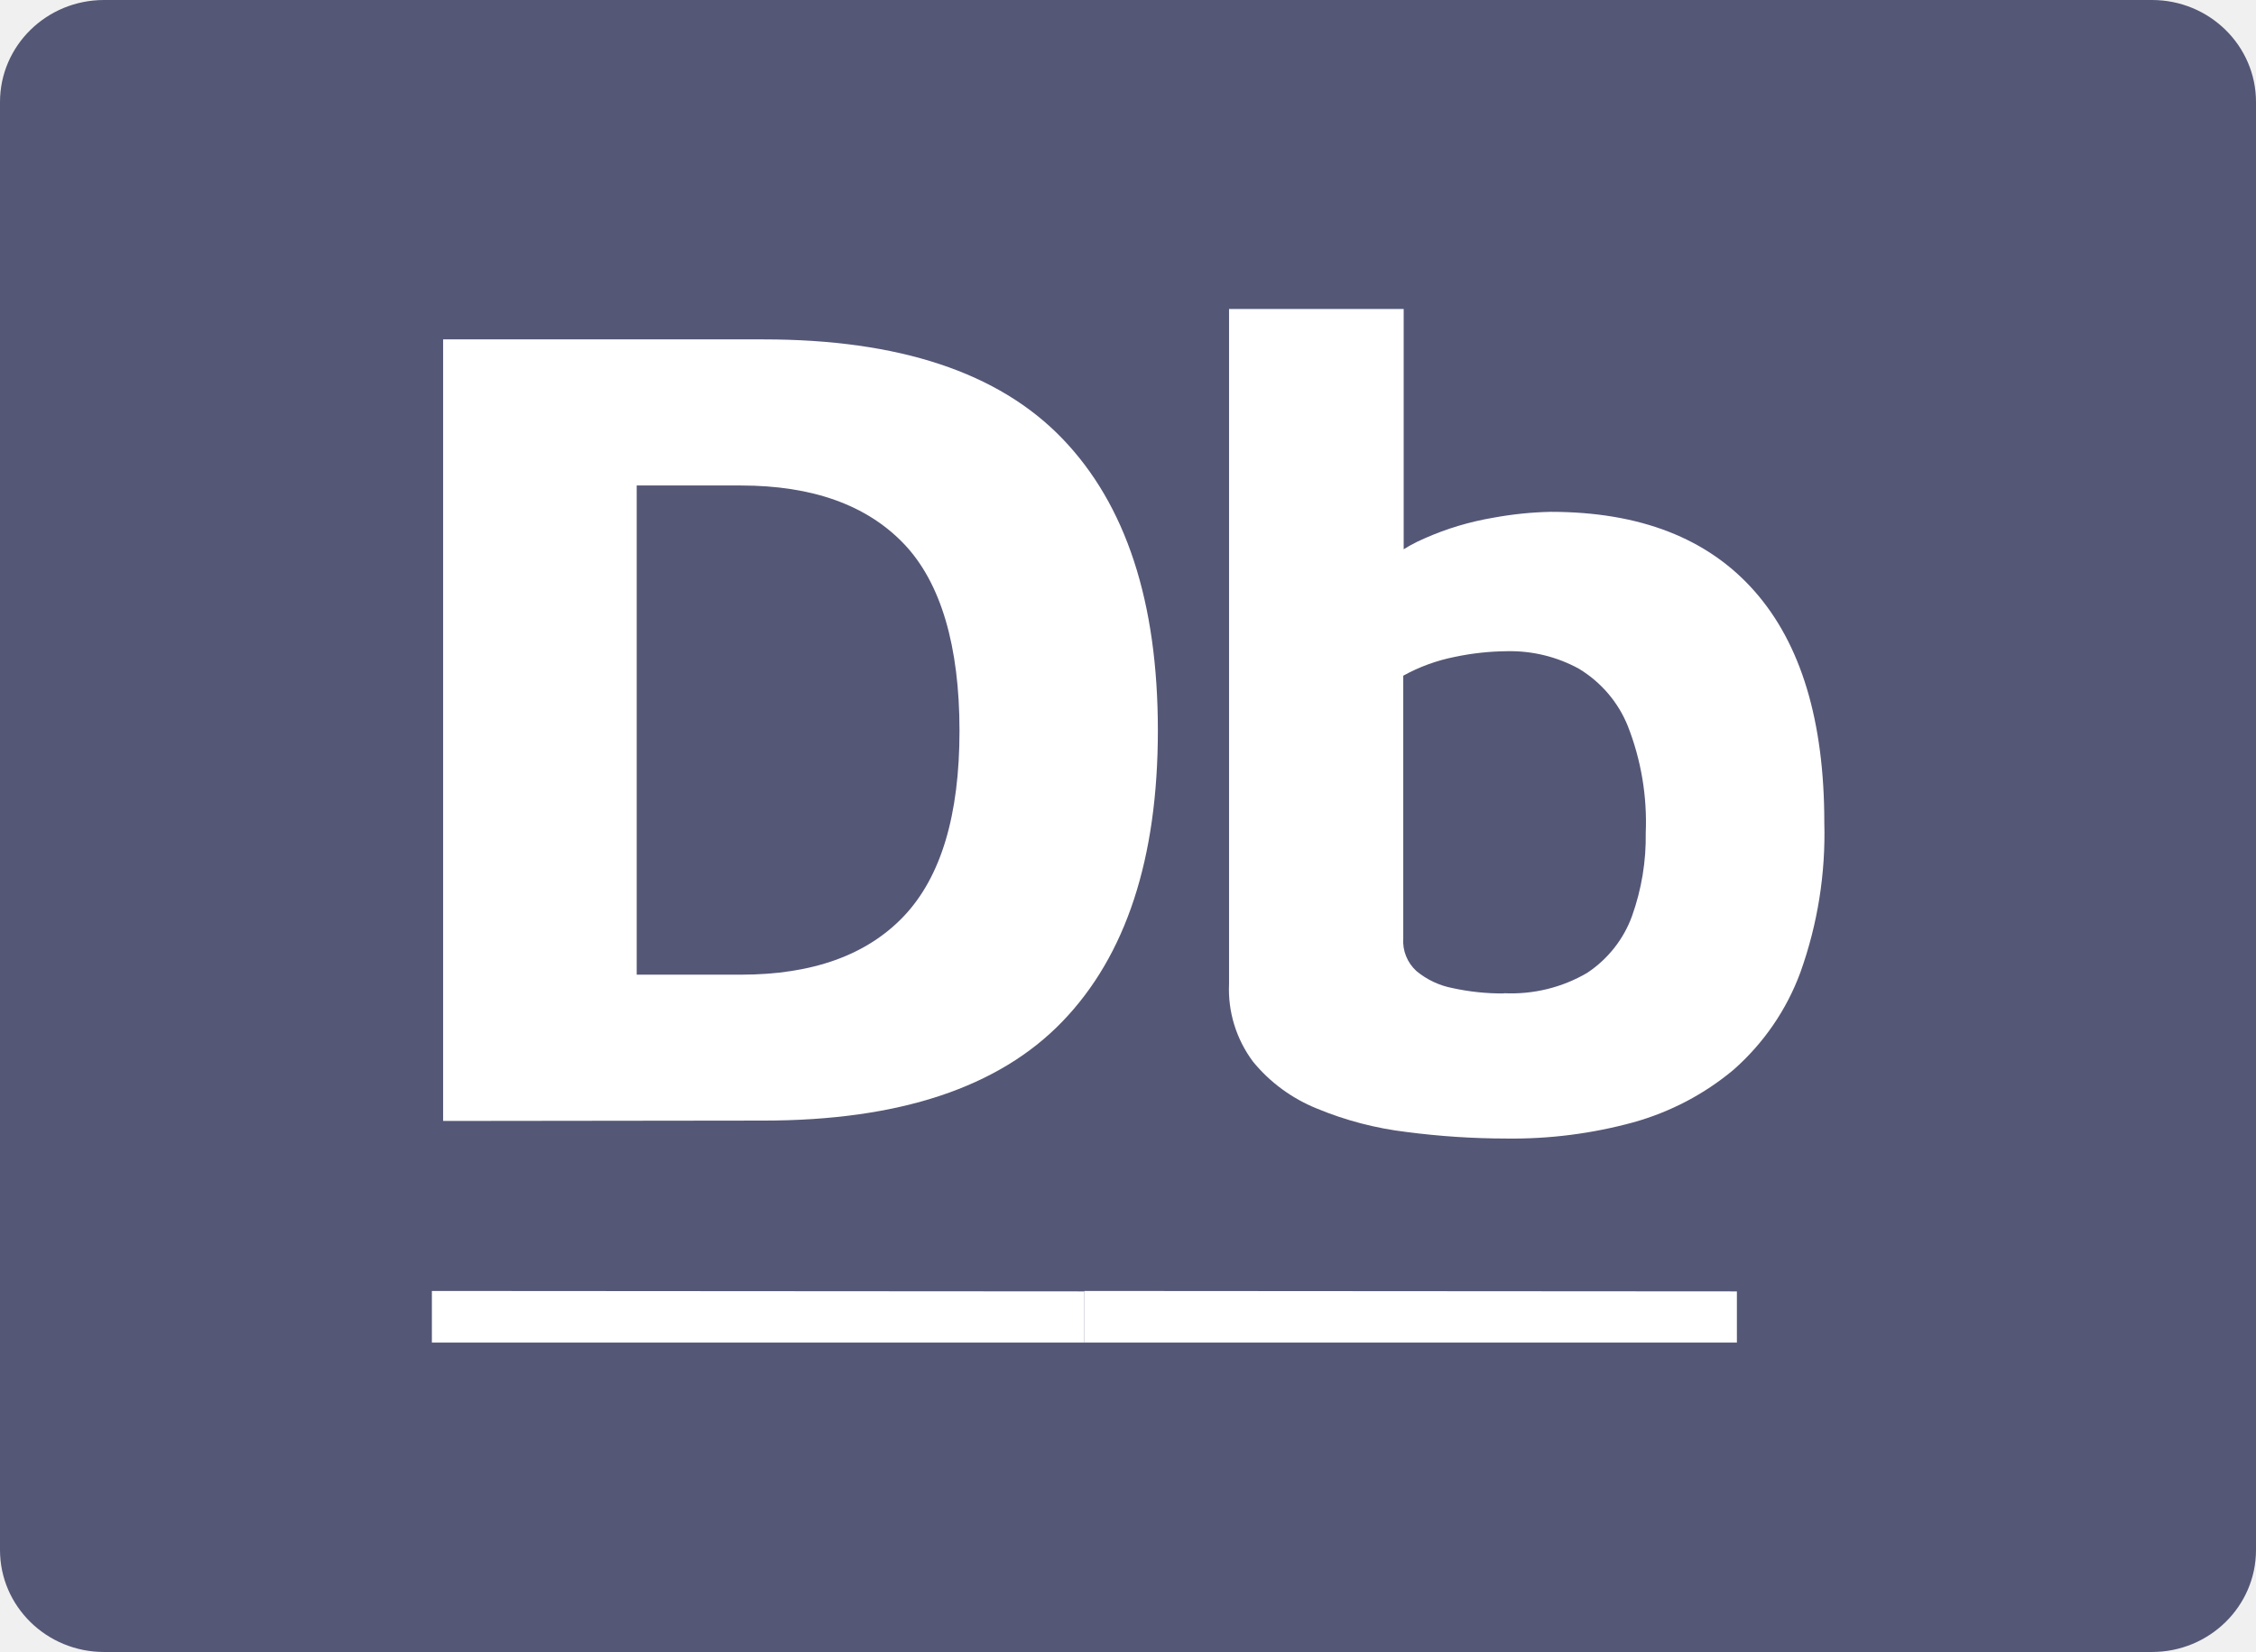
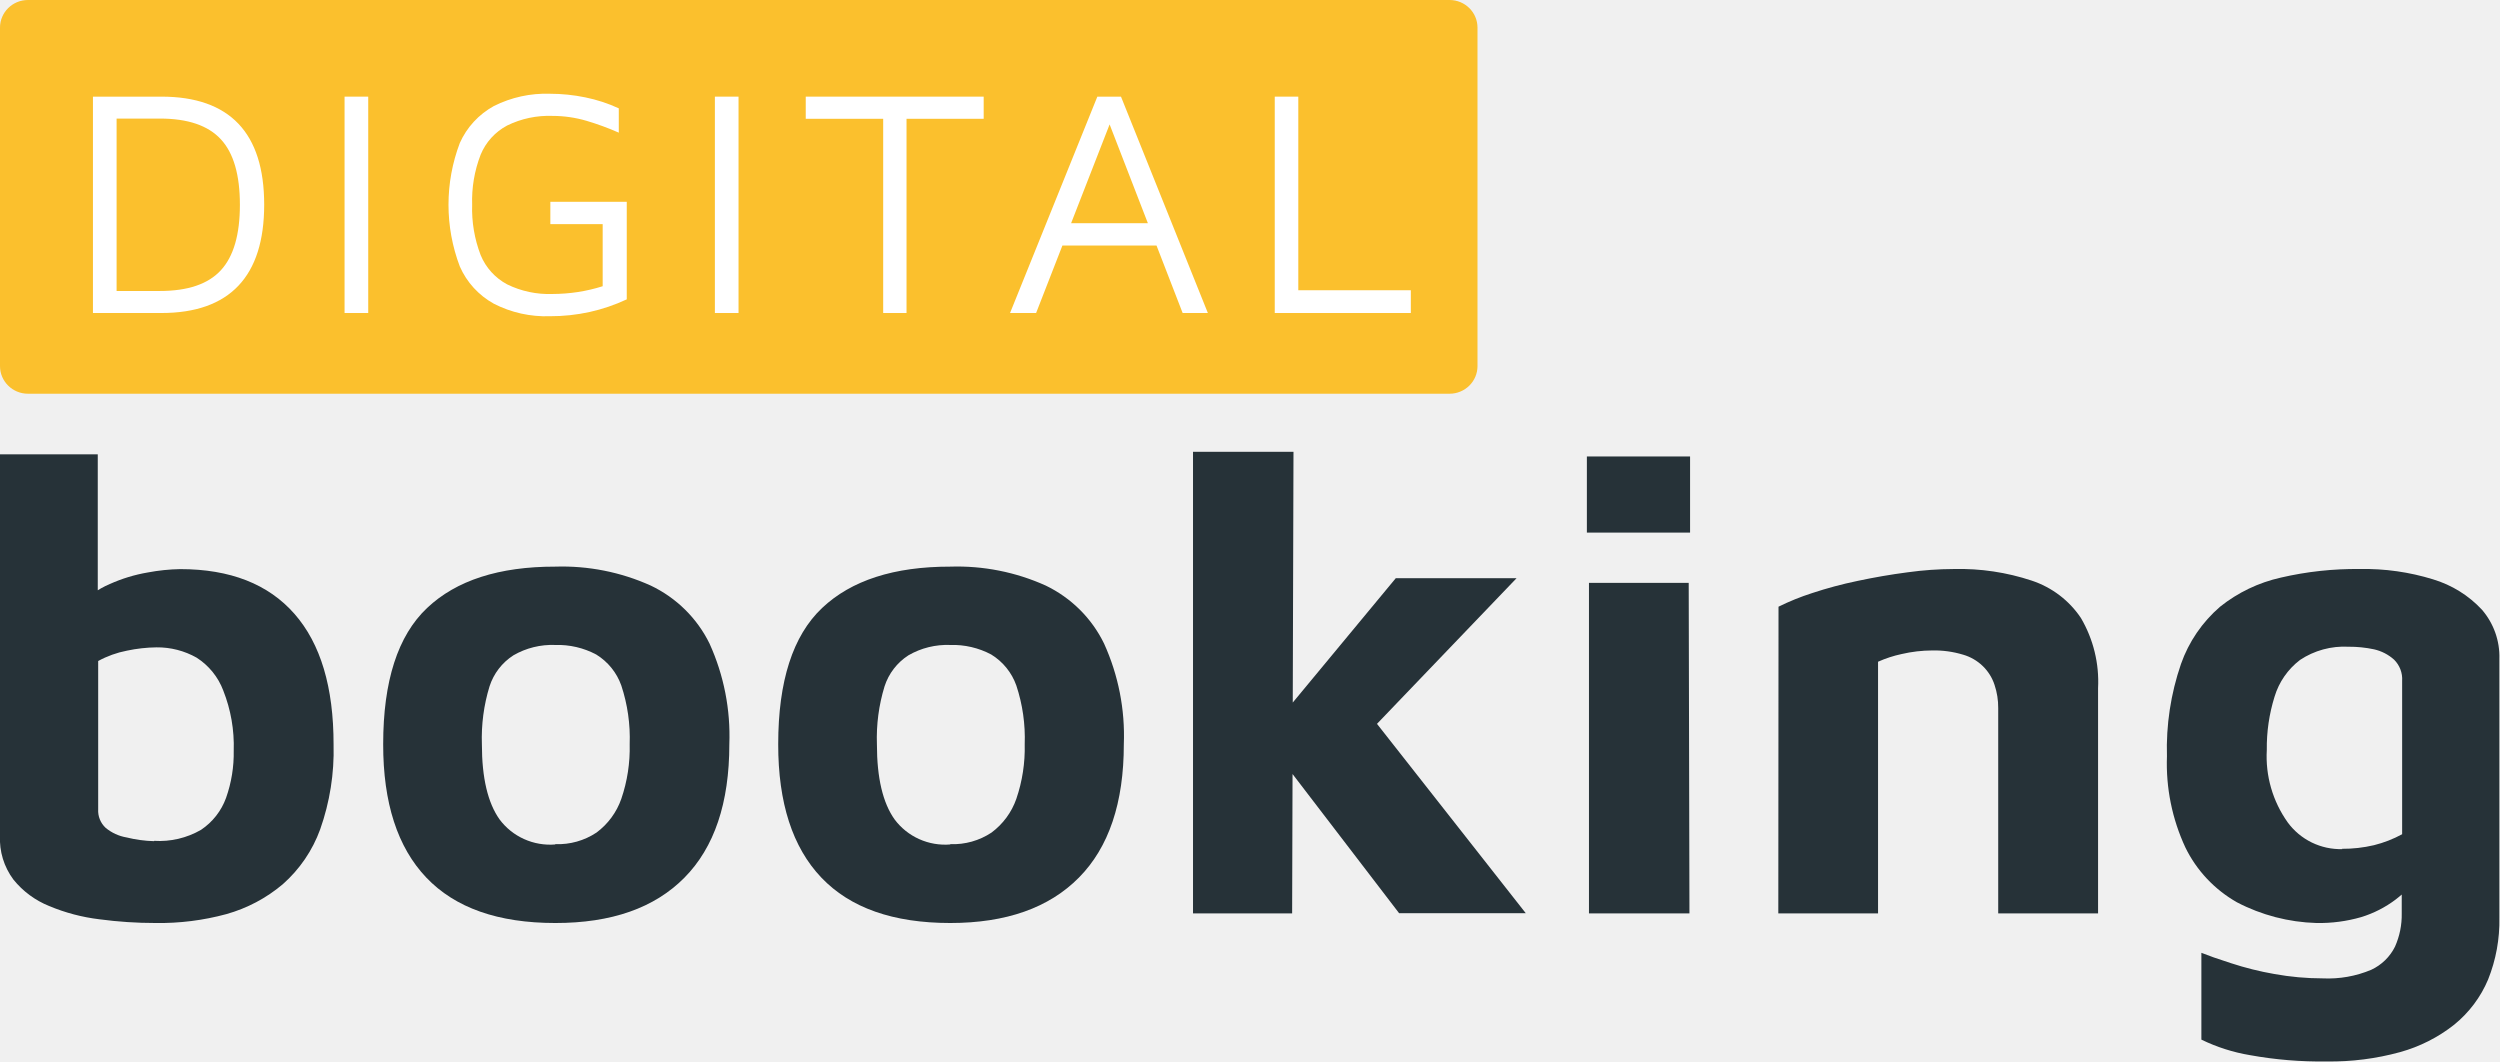
- <svg xmlns="http://www.w3.org/2000/svg" width="71" height="52" viewBox="0 0 71 52" fill="none">
-   <path d="M67.725 0H3.275C1.466 0 0 1.438 0 3.212V48.788C0 50.562 1.466 52 3.275 52H67.725C69.534 52 71 50.562 71 48.788V3.212C71 1.438 69.534 0 67.725 0Z" fill="#545776" />
-   <path d="M47.405 35.838C46.356 35.837 45.308 35.768 44.267 35.632C43.296 35.517 42.346 35.268 41.444 34.894C40.657 34.576 39.965 34.068 39.433 33.416C38.906 32.708 38.64 31.845 38.68 30.969V9.726H44.176V19.907L43.121 18.173C43.597 17.641 44.188 17.22 44.85 16.939C45.534 16.637 46.254 16.422 46.992 16.297C47.589 16.187 48.194 16.124 48.8 16.111C51.608 16.111 53.746 16.942 55.213 18.603C56.681 20.265 57.414 22.693 57.414 25.888C57.459 27.493 57.204 29.094 56.661 30.609C56.228 31.785 55.506 32.837 54.558 33.673C53.638 34.443 52.559 35.008 51.394 35.331C50.096 35.685 48.753 35.856 47.405 35.838ZM47.333 31.264C48.252 31.308 49.164 31.085 49.953 30.622C50.604 30.189 51.098 29.563 51.362 28.836C51.663 27.994 51.809 27.107 51.794 26.215C51.842 25.069 51.65 23.926 51.231 22.856C50.93 22.106 50.39 21.473 49.691 21.05C49.002 20.672 48.221 20.481 47.431 20.498C46.876 20.503 46.323 20.563 45.781 20.678C45.213 20.791 44.667 20.99 44.163 21.269V29.536C44.149 29.727 44.179 29.918 44.251 30.096C44.322 30.274 44.433 30.434 44.575 30.564C44.904 30.838 45.299 31.024 45.722 31.104C46.251 31.219 46.791 31.275 47.333 31.271V31.264Z" fill="white" />
-   <path d="M13.946 35.285V10.683H24.027C28.293 10.683 31.429 11.723 33.433 13.805C35.438 15.886 36.44 18.948 36.44 22.991C36.44 27.025 35.438 30.08 33.433 32.157C31.429 34.234 28.293 35.273 24.027 35.273L13.946 35.285ZM20.038 30.68H23.313C25.571 30.68 27.282 30.065 28.448 28.836C29.614 27.603 30.197 25.663 30.197 23.003C30.197 20.344 29.614 18.34 28.448 17.119C27.282 15.899 25.573 15.282 23.313 15.282H20.038V30.68Z" fill="white" />
-   <path d="M34.128 40.649V42.262H13.592V40.636L34.128 40.649Z" fill="white" />
-   <path d="M54.663 40.649V42.262H34.127V40.636L54.663 40.649Z" fill="white" />
+ <svg xmlns="http://www.w3.org/2000/svg" width="172" height="73" viewBox="0 0 172 73" fill="none">
+   <g clip-path="url(#clip0_527_12457)">
+     <path d="M99.729 0H1.923C0.861 0 0 0.851 0 1.901V25.188C0 26.237 0.861 27.088 1.923 27.088H99.729C100.791 27.088 101.652 26.237 101.652 25.188V1.901C101.652 0.851 100.791 0 99.729 0Z" fill="#FBC02D" />
+     <path d="M10.694 63.503C9.405 63.503 8.118 63.418 6.841 63.247C5.651 63.104 4.488 62.798 3.384 62.335C2.419 61.947 1.571 61.319 0.922 60.513C0.271 59.639 -0.054 58.571 -5.86715e-05 57.487V31.26H6.726V43.84L5.437 41.704C6.018 41.045 6.741 40.525 7.554 40.181C8.392 39.804 9.275 39.537 10.182 39.383C10.911 39.245 11.651 39.169 12.393 39.155C15.835 39.155 18.456 40.181 20.257 42.231C22.057 44.281 22.955 47.281 22.95 51.23C23.003 53.212 22.69 55.188 22.028 57.06C21.501 58.513 20.615 59.813 19.45 60.84C18.323 61.791 17.001 62.49 15.576 62.891C13.986 63.323 12.342 63.529 10.694 63.503ZM10.6 57.85C11.727 57.921 12.85 57.658 13.826 57.096C14.626 56.562 15.232 55.788 15.555 54.889C15.922 53.848 16.1 52.752 16.08 51.65C16.127 50.234 15.882 48.825 15.36 47.506C15.011 46.58 14.37 45.788 13.531 45.249C12.69 44.773 11.735 44.527 10.766 44.538C10.083 44.546 9.403 44.623 8.735 44.765C8.041 44.899 7.373 45.139 6.755 45.477V55.679C6.741 55.916 6.779 56.152 6.868 56.372C6.956 56.592 7.092 56.791 7.266 56.953C7.678 57.296 8.175 57.525 8.706 57.615C9.326 57.769 9.961 57.855 10.6 57.872V57.85Z" fill="#263238" />
+     <path d="M38.202 63.503C34.27 63.503 31.313 62.461 29.33 60.378C27.348 58.294 26.358 55.235 26.363 51.201C26.363 46.858 27.369 43.735 29.381 41.832C31.392 39.929 34.333 38.98 38.202 38.984C40.464 38.912 42.711 39.358 44.77 40.287C46.536 41.128 47.963 42.536 48.817 44.281C49.803 46.456 50.269 48.826 50.178 51.208C50.178 55.242 49.148 58.301 47.088 60.385C45.029 62.468 42.067 63.508 38.202 63.503ZM38.202 58.078C39.209 58.117 40.203 57.837 41.039 57.281C41.83 56.693 42.425 55.885 42.746 54.96C43.16 53.75 43.355 52.478 43.322 51.201C43.372 49.832 43.177 48.466 42.746 47.164C42.434 46.278 41.824 45.524 41.018 45.029C40.153 44.57 39.182 44.344 38.202 44.374C37.193 44.334 36.193 44.581 35.322 45.086C34.542 45.589 33.962 46.344 33.68 47.221C33.284 48.513 33.107 49.86 33.154 51.208C33.154 53.515 33.56 55.237 34.371 56.377C34.808 56.963 35.389 57.429 36.06 57.73C36.73 58.032 37.468 58.159 38.202 58.099V58.078Z" fill="#263238" />
+     <path d="M65.38 63.503C61.448 63.503 58.491 62.461 56.508 60.378C54.525 58.294 53.536 55.235 53.541 51.201C53.541 46.858 54.547 43.735 56.558 41.832C58.57 39.929 61.51 38.98 65.38 38.984C67.641 38.912 69.889 39.358 71.947 40.287C73.699 41.133 75.112 42.537 75.958 44.274C76.945 46.449 77.411 48.819 77.319 51.201C77.319 55.235 76.29 58.294 74.23 60.378C72.171 62.461 69.22 63.503 65.38 63.503ZM65.38 58.078C66.387 58.117 67.381 57.837 68.217 57.281C69.008 56.693 69.602 55.885 69.924 54.96C70.337 53.75 70.532 52.478 70.5 51.201C70.55 49.832 70.355 48.466 69.924 47.164C69.612 46.278 69.002 45.524 68.195 45.029C67.331 44.57 66.36 44.344 65.38 44.374C64.371 44.334 63.371 44.581 62.499 45.086C61.719 45.589 61.139 46.344 60.857 47.221C60.462 48.513 60.284 49.86 60.332 51.208C60.332 53.515 60.737 55.238 61.549 56.377C61.986 56.963 62.567 57.429 63.238 57.73C63.908 58.032 64.646 58.159 65.38 58.099V58.078Z" fill="#263238" />
+     <path d="M88.899 62.841H82.079V31.082H88.992L88.899 62.841ZM87.458 50.126L96.028 39.782H104.338L91.376 53.308L87.458 50.126ZM92.665 47.164L104.972 62.827H96.258L87.775 51.749L92.665 47.164Z" fill="#263238" />
+     <path d="M109.177 36.642V31.403H116.277V36.642H109.177ZM109.321 62.841V40.102H116.183L116.234 62.841H109.321Z" fill="#263238" />
+     <path d="M122.362 41.74C123.106 41.373 123.876 41.061 124.666 40.807C125.693 40.467 126.739 40.187 127.799 39.967C128.937 39.725 130.082 39.526 131.234 39.376C132.296 39.228 133.366 39.152 134.438 39.148C136.253 39.105 138.061 39.375 139.782 39.946C141.168 40.406 142.359 41.31 143.166 42.516C144.025 43.98 144.435 45.659 144.347 47.35V62.841H137.477V48.717C137.482 48.175 137.396 47.636 137.225 47.122C137.064 46.627 136.783 46.179 136.406 45.817C136.03 45.455 135.569 45.189 135.065 45.043C134.379 44.835 133.665 44.736 132.948 44.751C132.232 44.753 131.52 44.837 130.823 45C130.268 45.119 129.728 45.296 129.21 45.527V62.841H122.348L122.362 41.74Z" fill="#263238" />
+     <path d="M159.37 63.503C157.462 63.448 155.592 62.961 153.904 62.079C152.362 61.204 151.125 59.889 150.354 58.306C149.441 56.344 149.007 54.199 149.086 52.041C149.021 49.882 149.348 47.729 150.051 45.684C150.586 44.159 151.514 42.8 152.744 41.74C153.964 40.766 155.392 40.081 156.921 39.739C158.703 39.325 160.528 39.127 162.358 39.148C164.066 39.115 165.768 39.356 167.399 39.86C168.689 40.249 169.85 40.971 170.762 41.953C171.569 42.893 171.995 44.095 171.957 45.328V63.126C171.988 64.586 171.724 66.039 171.179 67.397C170.671 68.605 169.869 69.671 168.846 70.501C167.744 71.371 166.475 72.013 165.116 72.388C163.475 72.838 161.778 73.054 160.075 73.028C158.306 73.054 156.538 72.909 154.797 72.594C153.637 72.4 152.511 72.04 151.455 71.526V65.553C151.916 65.738 152.593 65.98 153.486 66.265C154.465 66.586 155.466 66.836 156.482 67.013C157.577 67.211 158.688 67.311 159.802 67.312C160.946 67.367 162.089 67.165 163.143 66.721C163.856 66.389 164.433 65.827 164.778 65.126C165.096 64.409 165.253 63.631 165.239 62.848V59.11L166.578 60.064C166.09 60.757 165.497 61.371 164.821 61.887C164.109 62.425 163.307 62.835 162.452 63.097C161.451 63.386 160.412 63.523 159.37 63.503ZM161.119 58.398C161.864 58.403 162.606 58.32 163.33 58.149C164.006 57.981 164.657 57.727 165.267 57.395V46.844C165.285 46.576 165.245 46.307 165.149 46.055C165.053 45.804 164.905 45.575 164.713 45.385C164.322 45.033 163.845 44.788 163.33 44.673C162.755 44.551 162.168 44.491 161.58 44.495C160.396 44.431 159.223 44.751 158.239 45.406C157.402 46.046 156.79 46.93 156.489 47.933C156.119 49.12 155.939 50.358 155.956 51.6C155.854 53.374 156.362 55.13 157.396 56.583C157.825 57.168 158.391 57.641 159.046 57.962C159.701 58.282 160.425 58.439 161.155 58.42L161.119 58.398Z" fill="#263238" />
+     <path d="M6.395 21.535V6.649H11.111C13.459 6.649 15.223 7.276 16.404 8.514C17.585 9.753 18.176 11.611 18.176 14.082C18.176 16.552 17.585 18.41 16.404 19.656C15.223 20.902 13.459 21.535 11.111 21.535H6.395ZM8.022 20.019H11.003C12.924 20.019 14.321 19.544 15.194 18.595C16.073 17.641 16.505 16.139 16.505 14.089C16.505 12.038 16.073 10.529 15.194 9.582C14.316 8.635 12.926 8.158 11.003 8.158H8.022V20.019Z" fill="white" />
+     <path d="M23.706 21.535V6.649H25.334V21.535H23.706Z" fill="white" />
+     <path d="M37.835 21.756C36.495 21.803 35.165 21.506 33.975 20.895C32.932 20.317 32.109 19.417 31.635 18.332C30.597 15.594 30.597 12.577 31.635 9.839C32.114 8.762 32.936 7.87 33.975 7.297C35.169 6.697 36.497 6.405 37.835 6.45C38.653 6.45 39.468 6.534 40.269 6.699C41.064 6.861 41.838 7.114 42.573 7.454V9.127C41.855 8.81 41.116 8.539 40.363 8.315C39.601 8.089 38.81 7.974 38.015 7.974C36.934 7.933 35.859 8.16 34.89 8.636C34.065 9.075 33.421 9.785 33.068 10.643C32.643 11.742 32.445 12.913 32.484 14.089C32.446 15.269 32.645 16.445 33.068 17.549C33.42 18.409 34.064 19.121 34.89 19.564C35.859 20.039 36.934 20.266 38.015 20.226C38.603 20.224 39.191 20.179 39.772 20.09C40.346 20 40.911 19.867 41.464 19.692V15.42H37.864V13.882H43.121V20.596C42.306 20.977 41.451 21.268 40.572 21.464C39.673 21.662 38.755 21.759 37.835 21.756Z" fill="white" />
+     <path d="M49.184 21.535V6.649H50.811V21.535H49.184Z" fill="white" />
+     <path d="M60.763 21.535V8.173H55.435V6.649H67.677V8.173H62.369V21.535H60.763Z" fill="white" />
+     <path d="M69.491 21.535L75.497 6.649H77.124L83.101 21.535H81.366L76.181 8.144L76.52 8.101L71.284 21.535H69.491ZM72.134 16.894L72.854 15.356H80.214L80.329 16.894H72.134Z" fill="white" />
+     <path d="M87.703 21.535V6.649H89.323V19.969H97.065V21.535H87.703Z" fill="white" />
+   </g>
+   <defs>
+     <clipPath id="clip0_527_12457">
+       <rect width="172" height="73" fill="white" />
+     </clipPath>
+   </defs>
</svg>
